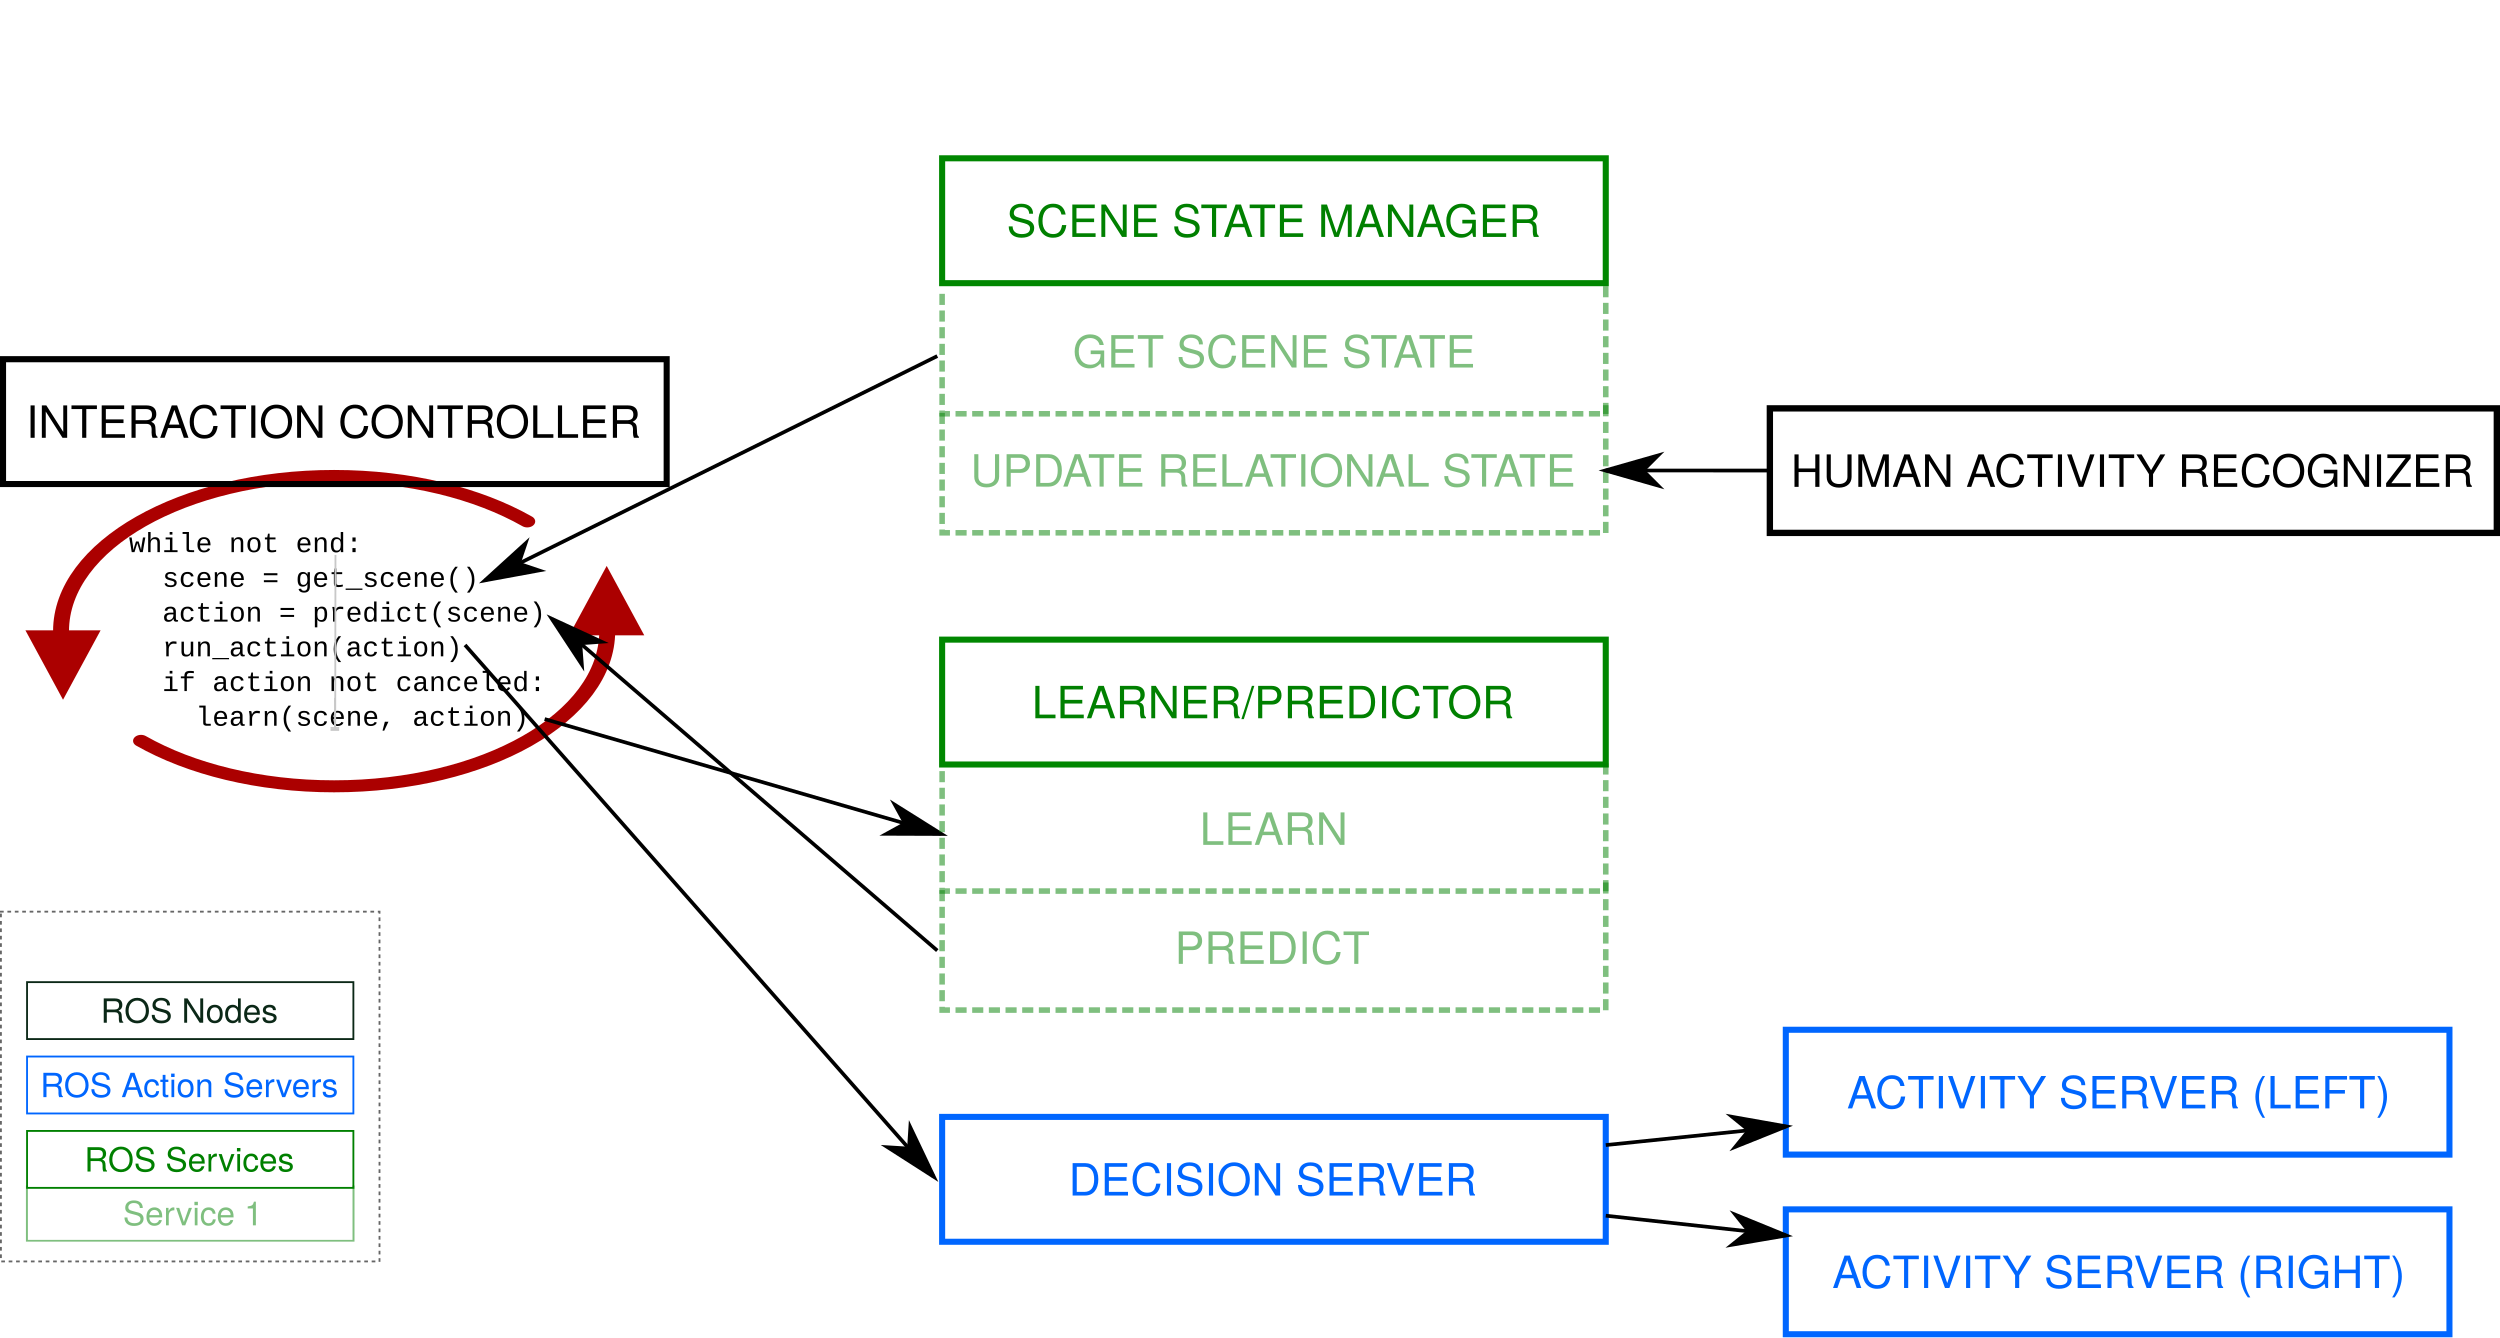
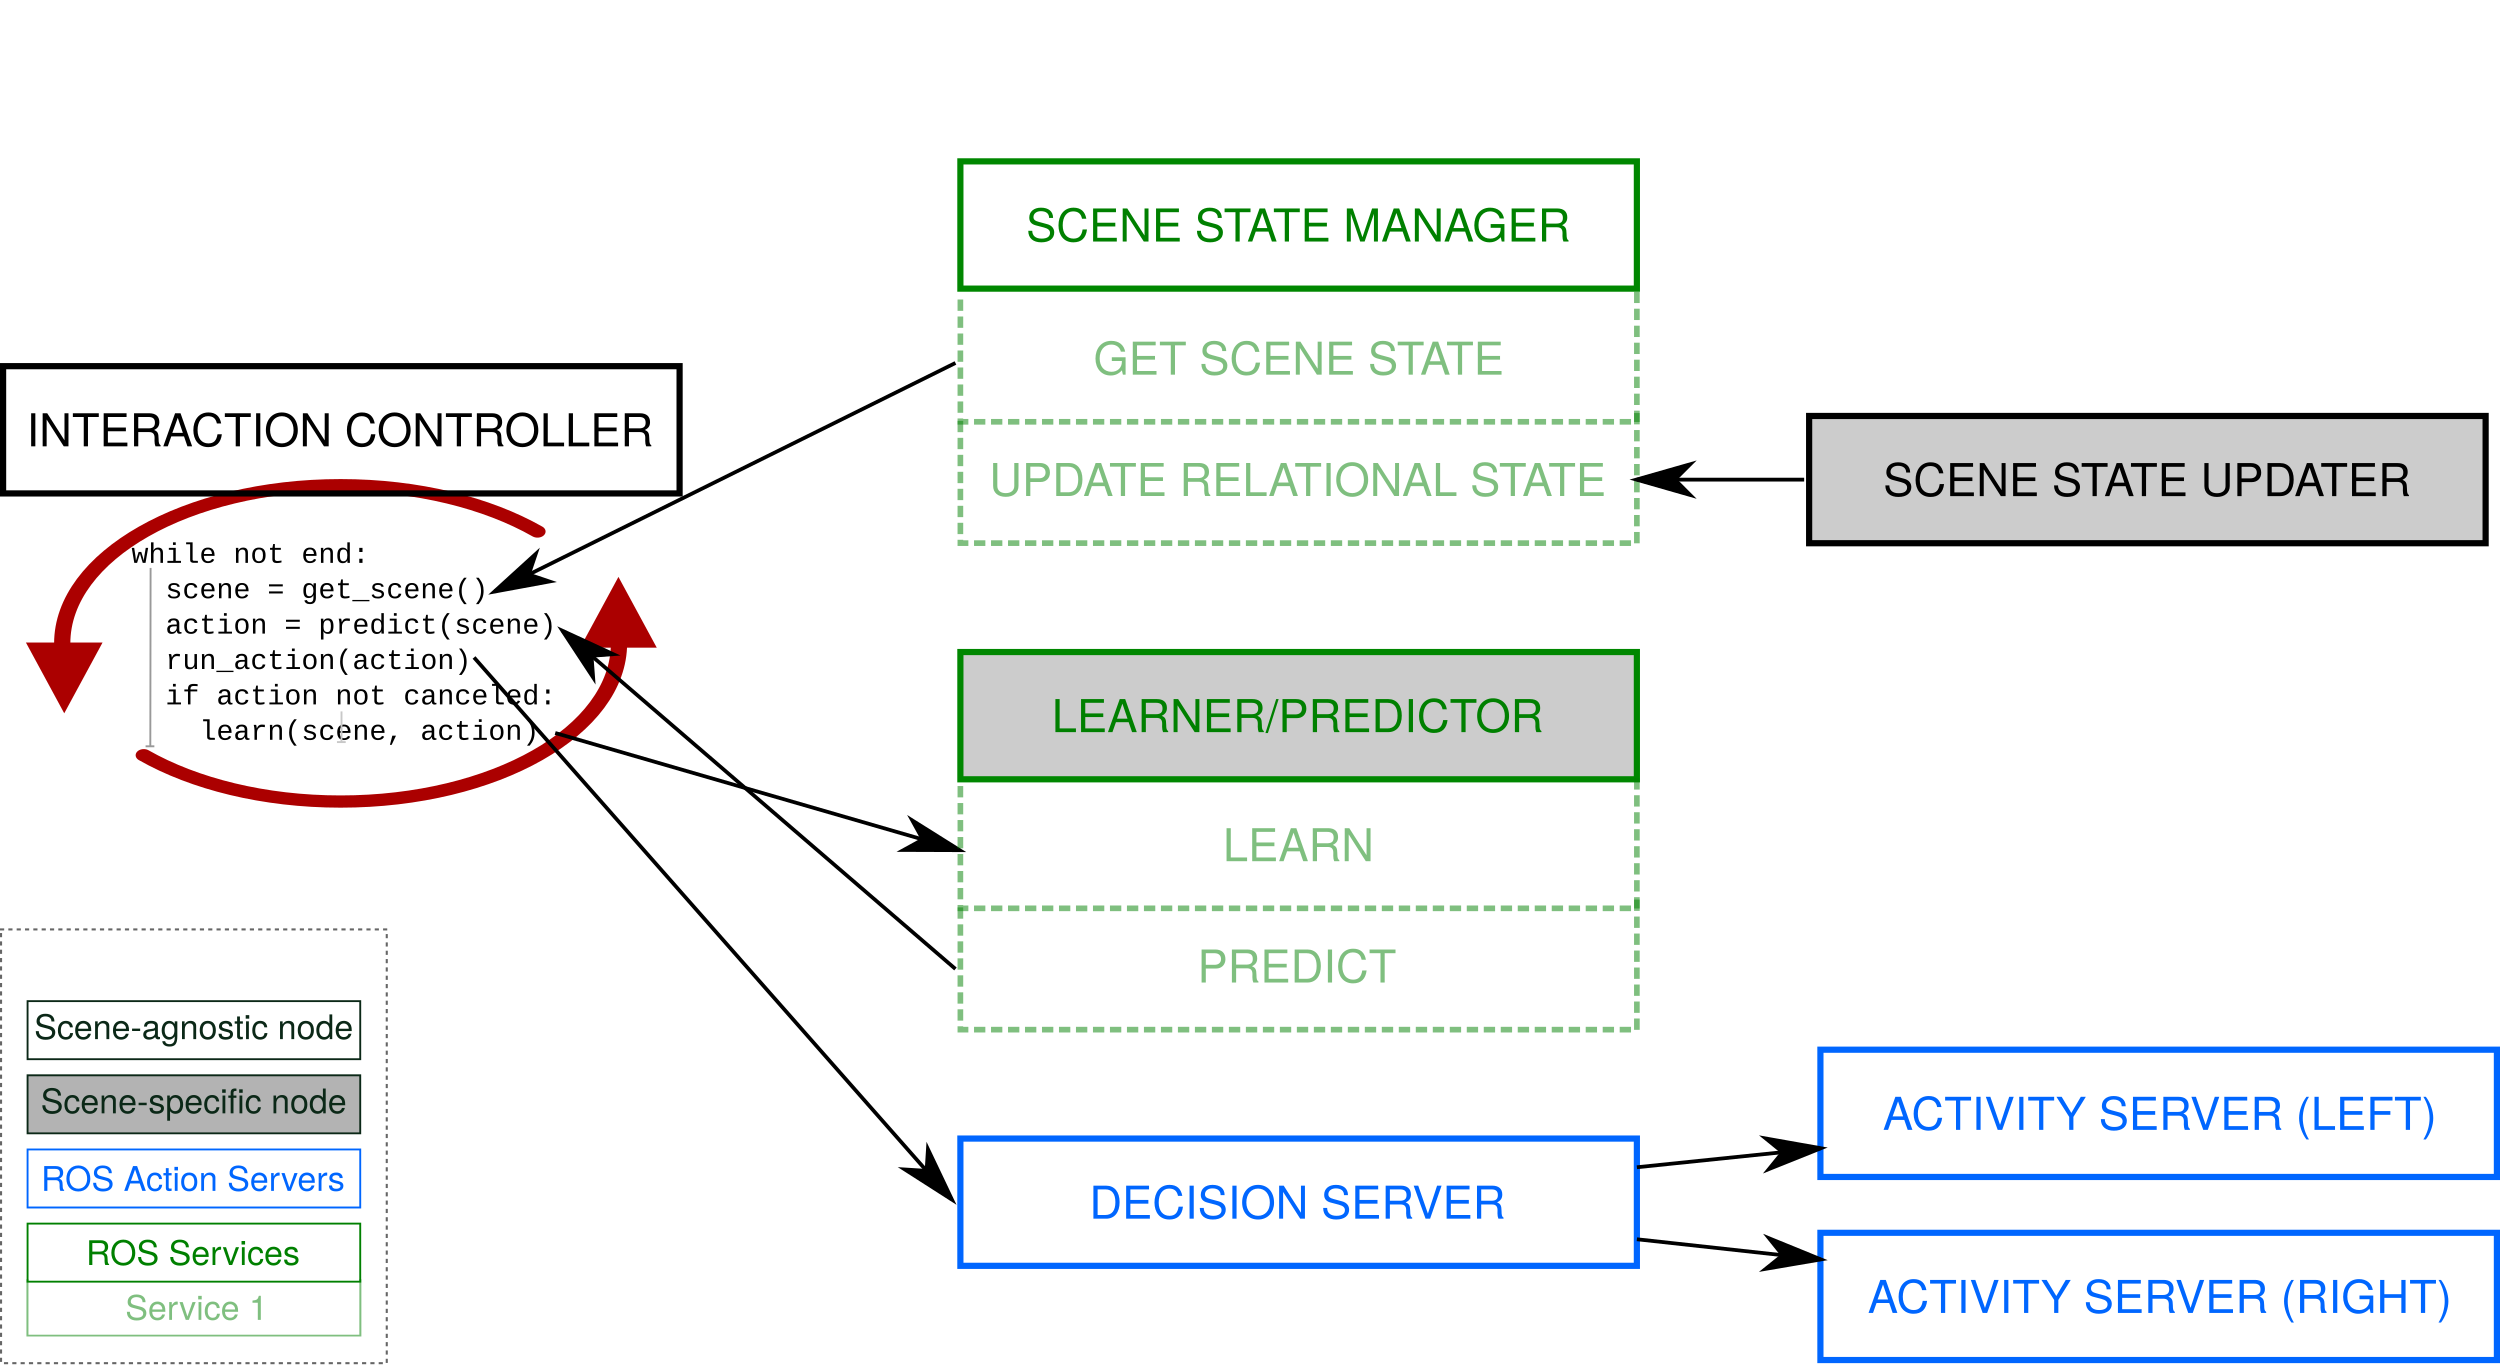
- <svg xmlns="http://www.w3.org/2000/svg" width="1349.862" height="722.034" id="svg2" version="1.1">
+ <svg xmlns="http://www.w3.org/2000/svg" width="1324.204" height="722.603" id="svg2" version="1.1">
  <defs id="defs4">
    <marker orient="auto" refY="0" refX="0" id="Arrow1Lend" style="overflow:visible">
      <path id="path5091" d="M 0,0 5,-5 -12.5,0 5,5 0,0 z" style="fill-rule:evenodd;stroke:#000000;stroke-width:1pt" transform="matrix(-0.8,0,0,-0.8,-10,0)" />
    </marker>
    <marker orient="auto" refY="0" refX="0" id="Arrow1Lstart" style="overflow:visible">
      <path id="path5088" d="M 0,0 5,-5 -12.5,0 5,5 0,0 z" style="fill-rule:evenodd;stroke:#000000;stroke-width:1pt" transform="matrix(0.8,0,0,0.8,10,0)" />
    </marker>
  </defs>
-   <g id="layer1" transform="translate(-65.91768,-30.1098)">
+   <g id="layer1" transform="translate(-65.91766,-30.1098)">
    <g id="g3845" transform="translate(54.28571,133.2213)">
-       <g id="g4583">
-         <g id="g4430" transform="matrix(2.115582,0,0,1.595064,-280.2431,-134.1849)">
-           <path id="path2991" d="m 153.543,233.128 c 0,-14.505 7.801,-27.637 20.415,-37.143 12.613,-9.506 30.038,-15.385 49.286,-15.385 19.247,0 36.672,5.879 49.286,15.385 m 20.415,37.143 c 0,29.01 -31.206,52.528 -69.701,52.528 -19.247,0 -36.672,-5.879 -49.286,-15.385" style="fill:none;stroke:#ab0000;stroke-width:4.064;stroke-linecap:round;stroke-linejoin:round;stroke-miterlimit:10;stroke-opacity:1;stroke-dashoffset:0" />
-           <path id="path4402" d="m 292.805,212.207 -8.945,21.912 17.889,0 z" style="fill:#ab0000;fill-opacity:1;stroke:#ab0000;stroke-width:0.874px;stroke-linecap:butt;stroke-linejoin:miter;stroke-opacity:1" />
-           <path id="path4402-9" d="m 154.048,255.196 -8.945,-21.912 17.889,0 z" style="fill:#ab0000;fill-opacity:1;stroke:#ab0000;stroke-width:0.874px;stroke-linecap:butt;stroke-linejoin:miter;stroke-opacity:1" />
-         </g>
-         <text xml:space="preserve" style="font-size:40px;font-style:normal;font-variant:normal;font-weight:normal;font-stretch:normal;line-height:125%;letter-spacing:0px;word-spacing:0px;fill:#000000;fill-opacity:1;stroke:none;font-family:Liberation Mono;-inkscape-font-specification:Liberation Mono" x="81.263" y="195.011" id="text4447">
-           <tspan id="tspan4449" x="81.263" y="195.011" style="font-size:15px">while not end:</tspan>
-           <tspan x="81.263" y="213.761" id="tspan4455" style="font-size:15px">  scene = get_scene()</tspan>
-           <tspan x="81.263" y="232.511" style="font-size:15px" id="tspan4457">  action = predict(scene)</tspan>
-           <tspan x="81.263" y="251.261" style="font-size:15px" id="tspan4459">  run_action(action)</tspan>
-           <tspan x="81.263" y="270.011" style="font-size:15px" id="tspan4461">  if action not canceled:</tspan>
-           <tspan x="81.263" y="288.761" style="font-size:15px" id="tspan4463">    learn(scene, action)</tspan>
-           <tspan x="81.263" y="307.511" id="tspan4453" style="font-size:15px" />
-           <tspan x="81.263" y="326.261" id="tspan4451" style="font-size:15px" />
-         </text>
-         <path style="fill:none;stroke:#c8c8c8;stroke-width:1px;stroke-linecap:butt;stroke-linejoin:miter;stroke-opacity:1" d="m 192.523,273.705 0,16.25 -2.411,0 4.643,0 0,0" id="path4486" />
-         <path style="fill:none;stroke:#c8c8c8;stroke-width:1px;stroke-linecap:butt;stroke-linejoin:miter;stroke-opacity:1" d="m 192.766,196.509 -0.148,94.494 -2.505,0 4.643,0 0,0" id="path4486-5" />
+       <g transform="matrix(2.115582,0,0,1.595064,-280.2431,-134.1849)" id="g4430">
+         <path style="fill:none;stroke:#ab0000;stroke-width:4.064;stroke-linecap:round;stroke-linejoin:round;stroke-miterlimit:10;stroke-opacity:1;stroke-dashoffset:0" d="m 153.543,233.128 c 0,-14.505 7.801,-27.637 20.415,-37.143 12.613,-9.506 30.038,-15.385 49.286,-15.385 19.247,0 36.672,5.879 49.286,15.385 m 20.415,37.143 c 0,29.01 -31.206,52.528 -69.701,52.528 -19.247,0 -36.672,-5.879 -49.286,-15.385" id="path2991" />
+         <path style="fill:#ab0000;fill-opacity:1;stroke:#ab0000;stroke-width:0.874px;stroke-linecap:butt;stroke-linejoin:miter;stroke-opacity:1" d="m 292.805,212.207 -8.945,21.912 17.889,0 z" id="path4402" />
+         <path style="fill:#ab0000;fill-opacity:1;stroke:#ab0000;stroke-width:0.874px;stroke-linecap:butt;stroke-linejoin:miter;stroke-opacity:1" d="m 154.048,255.196 -8.945,-21.912 17.889,0 z" id="path4402-9" />
      </g>
+       <text id="text4447" y="195.011" x="81.263" style="font-size:40px;font-style:normal;font-variant:normal;font-weight:normal;font-stretch:normal;line-height:125%;letter-spacing:0px;word-spacing:0px;fill:#000000;fill-opacity:1;stroke:none;font-family:Liberation Mono;-inkscape-font-specification:Liberation Mono" xml:space="preserve">
+         <tspan style="font-size:15px" y="195.011" x="81.263" id="tspan4449">while not end:</tspan>
+         <tspan style="font-size:15px" id="tspan4455" y="213.761" x="81.263">  scene = get_scene()</tspan>
+         <tspan id="tspan4457" style="font-size:15px" y="232.511" x="81.263">  action = predict(scene)</tspan>
+         <tspan id="tspan4459" style="font-size:15px" y="251.261" x="81.263">  run_action(action)</tspan>
+         <tspan id="tspan4461" style="font-size:15px" y="270.011" x="81.263">  if action not canceled:</tspan>
+         <tspan id="tspan4463" style="font-size:15px" y="288.761" x="81.263">    learn(scene, action)</tspan>
+         <tspan style="font-size:15px" id="tspan4453" y="307.511" x="81.263" />
+         <tspan style="font-size:15px" id="tspan4451" y="326.261" x="81.263" />
+       </text>
+       <path id="path4486" d="m 192.523,273.705 0,16.25 -2.411,0 4.643,0 0,0" style="fill:none;stroke:#c8c8c8;stroke-width:1px;stroke-linecap:butt;stroke-linejoin:miter;stroke-opacity:1" />
+       <path id="path4486-5" d="m 91.4,197.698 -0.148,94.494 -2.505,0 4.643,0 0,0" style="fill:none;stroke:#999999;stroke-width:1px;stroke-linecap:butt;stroke-linejoin:miter;stroke-opacity:1" />
      <g id="g4600">
        <text xml:space="preserve" style="font-size:40px;font-style:normal;font-variant:normal;font-weight:300;font-stretch:normal;line-height:125%;letter-spacing:0px;word-spacing:0px;fill:#000000;fill-opacity:1;stroke:none;font-family:Lato;-inkscape-font-specification:Lato Light" x="25.727" y="133.285" id="text4435">
          <tspan id="tspan4437" x="25.727" y="133.285" style="font-size:24px;font-style:normal;font-variant:normal;font-weight:normal;font-stretch:normal;font-family:TeX Gyre Heros;-inkscape-font-specification:TeX Gyre Heros">INTERACTION CONTROLLER</tspan>
        </text>
        <rect style="fill:none;stroke:#000000;stroke-width:3.277;stroke-linecap:round;stroke-linejoin:miter;stroke-miterlimit:10;stroke-opacity:1;stroke-dasharray:none;stroke-dashoffset:0" id="rect4544" width="358.327" height="67.403" x="13.271" y="90.836" />
      </g>
      <path style="fill:none;stroke:#000000;stroke-width:2;stroke-linecap:butt;stroke-linejoin:miter;stroke-miterlimit:4;stroke-opacity:1;stroke-dasharray:none;marker-end:url(#Arrow1Lend);display:inline" d="M 572,222.362 328,343.362" id="path7018" transform="translate(-54.28571,-133.2213)" />
      <path style="fill:none;stroke:#000000;stroke-width:2;stroke-linecap:butt;stroke-linejoin:miter;stroke-miterlimit:4;stroke-opacity:1;stroke-dasharray:none;marker-end:url(#Arrow1Lend);display:inline" d="M 572,543.362 364,364.362" id="path7208" transform="translate(-54.28571,-133.2213)" />
      <path style="fill:none;stroke:#000000;stroke-width:2;stroke-linecap:butt;stroke-linejoin:miter;stroke-miterlimit:4;stroke-opacity:1;stroke-dasharray:none;marker-end:url(#Arrow1Lend)" d="M 317,378.362 570,665.362" id="path7394" transform="translate(-54.28571,-133.2213)" />
      <path style="fill:none;stroke:#000000;stroke-width:2;stroke-linecap:butt;stroke-linejoin:miter;stroke-miterlimit:4;stroke-opacity:1;stroke-dasharray:none;marker-end:url(#Arrow1Lend);display:inline" d="m 360,418.362 214,62" id="path7764" transform="translate(-54.28571,-133.2213)" />
    </g>
    <g id="g4246" transform="translate(23.70712,185.262)">
      <text id="text4435-9-0" y="490.374" x="619.228" style="font-size:40px;font-style:normal;font-variant:normal;font-weight:300;font-stretch:normal;line-height:125%;letter-spacing:0px;word-spacing:0px;fill:#0066ff;fill-opacity:1;stroke:none;font-family:Lato;-inkscape-font-specification:Lato Light" xml:space="preserve">
        <tspan style="font-size:24px;font-style:normal;font-variant:normal;font-weight:normal;font-stretch:normal;fill:#0066ff;font-family:TeX Gyre Heros;-inkscape-font-specification:TeX Gyre Heros" y="490.374" x="619.228" id="tspan4437-9-8">DECISION SERVER</tspan>
      </text>
      <rect y="447.925" x="550.905" height="67.403" width="358.327" id="rect4544-7-4" style="fill:none;stroke:#0066ff;stroke-width:3.277;stroke-linecap:round;stroke-linejoin:miter;stroke-miterlimit:10;stroke-opacity:1;stroke-dasharray:none;stroke-dashoffset:0" />
    </g>
    <g id="g4226" transform="translate(11.31371,185.262)">
      <text id="text4435-9-0-5" y="443.315" x="1051.902" style="font-size:40px;font-style:normal;font-variant:normal;font-weight:300;font-stretch:normal;line-height:125%;letter-spacing:0px;word-spacing:0px;fill:#0066ff;fill-opacity:1;stroke:none;font-family:Lato;-inkscape-font-specification:Lato Light" xml:space="preserve">
        <tspan style="font-size:24px;font-style:normal;font-variant:normal;font-weight:normal;font-stretch:normal;fill:#0066ff;font-family:TeX Gyre Heros;-inkscape-font-specification:TeX Gyre Heros" y="443.315" x="1051.902" id="tspan4437-9-8-0">ACTIVITY SERVER (LEFT)</tspan>
      </text>
      <rect y="400.866" x="1018.843" height="67.403" width="358.327" id="rect4544-7-4-6" style="fill:none;stroke:#0066ff;stroke-width:3.277;stroke-linecap:round;stroke-linejoin:miter;stroke-miterlimit:10;stroke-opacity:1;stroke-dasharray:none;stroke-dashoffset:0" />
    </g>
    <g id="g4231" transform="translate(11.31371,185.262)">
      <text id="text4435-9-0-5-4" y="540.29" x="1043.933" style="font-size:40px;font-style:normal;font-variant:normal;font-weight:300;font-stretch:normal;line-height:125%;letter-spacing:0px;word-spacing:0px;fill:#0066ff;fill-opacity:1;stroke:none;font-family:Lato;-inkscape-font-specification:Lato Light" xml:space="preserve">
        <tspan style="font-size:24px;font-style:normal;font-variant:normal;font-weight:normal;font-stretch:normal;fill:#0066ff;font-family:TeX Gyre Heros;-inkscape-font-specification:TeX Gyre Heros" y="540.29" x="1043.933" id="tspan4437-9-8-0-5">ACTIVITY SERVER (RIGHT)</tspan>
      </text>
      <rect y="497.84" x="1018.843" height="67.403" width="358.327" id="rect4544-7-4-6-3" style="fill:none;stroke:#0066ff;stroke-width:3.277;stroke-linecap:round;stroke-linejoin:miter;stroke-miterlimit:10;stroke-opacity:1;stroke-dasharray:none;stroke-dashoffset:0" />
    </g>
    <g id="g5060">
-       <text id="text4435-9-6" y="417.932" x="623.027" style="font-size:40px;font-style:normal;font-variant:normal;font-weight:300;font-stretch:normal;line-height:125%;letter-spacing:0px;word-spacing:0px;fill:#008000;fill-opacity:1;stroke:none;font-family:Lato;-inkscape-font-specification:Lato Light" xml:space="preserve">
-         <tspan style="font-size:24px;font-style:normal;font-variant:normal;font-weight:normal;font-stretch:normal;fill:#008000;font-family:TeX Gyre Heros;-inkscape-font-specification:TeX Gyre Heros" y="417.932" x="623.027" id="tspan4437-9-0">LEARNER/PREDICTOR</tspan>
+       <rect y="375.482" x="574.612" height="67.403" width="358.327" id="rect4544-7-7" style="fill:#cccccc;stroke:#008700;stroke-width:3.277;stroke-linecap:round;stroke-linejoin:miter;stroke-miterlimit:10;stroke-opacity:1;stroke-dasharray:none;stroke-dashoffset:0" />
+       <text id="text4435-9-6" y="417.908" x="623.027" style="font-size:40px;font-style:normal;font-variant:normal;font-weight:300;font-stretch:normal;line-height:125%;letter-spacing:0px;word-spacing:0px;fill:#008000;fill-opacity:1;stroke:none;font-family:Lato;-inkscape-font-specification:Lato Light" xml:space="preserve">
+         <tspan style="font-size:24px;font-style:normal;font-variant:normal;font-weight:normal;font-stretch:normal;fill:#008000;font-family:TeX Gyre Heros;-inkscape-font-specification:TeX Gyre Heros" y="417.908" x="623.027" id="tspan4437-9-0">LEARNER/PREDICTOR</tspan>
      </text>
-       <rect y="375.482" x="574.612" height="67.403" width="358.327" id="rect4544-7-7" style="fill:none;stroke:#008700;stroke-width:3.277;stroke-linecap:round;stroke-linejoin:miter;stroke-miterlimit:10;stroke-opacity:1;stroke-dasharray:none;stroke-dashoffset:0" />
    </g>
    <g id="g5065">
      <g style="fill:none;stroke:#008000;stroke-width:3;stroke-linecap:square;stroke-linejoin:miter;stroke-miterlimit:4;stroke-opacity:0.502;stroke-dasharray:3, 6;stroke-dashoffset:0" transform="translate(144.6538,328.2454)" id="g4657-9-9-6">
        <path id="rect4544-7-7-2-6" d="m 788.285,115.584 0,67.403 -358.327,0 0,-67.403" style="stroke:#008000;stroke-opacity:0.502;stroke-dasharray:3, 6;stroke-dashoffset:0" />
      </g>
      <text id="text4435-9-6-0" y="486.279" x="713.681" style="font-size:40px;font-style:normal;font-variant:normal;font-weight:300;font-stretch:normal;line-height:125%;letter-spacing:0px;word-spacing:0px;fill:#008000;fill-opacity:0.502;stroke:none;font-family:Lato;-inkscape-font-specification:Lato Light" xml:space="preserve">
        <tspan style="font-size:24px;font-style:normal;font-variant:normal;font-weight:normal;font-stretch:normal;fill:#008000;fill-opacity:0.502;font-family:TeX Gyre Heros;-inkscape-font-specification:TeX Gyre Heros" y="486.279" x="713.681" id="tspan4437-9-0-3">LEARN</tspan>
      </text>
    </g>
    <g id="g5075">
      <g style="fill:none;stroke:#008000;stroke-width:3;stroke-linecap:square;stroke-linejoin:miter;stroke-miterlimit:4;stroke-opacity:0.502;stroke-dasharray:3, 6;stroke-dashoffset:0" transform="translate(144.6538,392.5095)" id="g4657-9-9-6-2">
        <path id="rect4544-7-7-2-6-0" d="m 788.285,115.584 0,67.403 -358.327,0 0,-67.403" style="stroke:#008000;stroke-opacity:0.502;stroke-dasharray:3, 6;stroke-dashoffset:0" />
      </g>
      <g id="g5071">
        <text xml:space="preserve" style="font-size:40px;font-style:normal;font-variant:normal;font-weight:300;font-stretch:normal;line-height:125%;letter-spacing:0px;word-spacing:0px;fill:#008000;fill-opacity:0.502;stroke:none;font-family:Lato;-inkscape-font-specification:Lato Light" x="700.193" y="550.543" id="text4435-9-6-0-4">
          <tspan id="tspan4437-9-0-3-0" x="700.193" y="550.543" style="font-size:24px;font-style:normal;font-variant:normal;font-weight:normal;font-stretch:normal;fill:#008000;fill-opacity:0.502;font-family:TeX Gyre Heros;-inkscape-font-specification:TeX Gyre Heros">PREDICT</tspan>
        </text>
      </g>
    </g>
    <flowRoot xml:space="preserve" id="flowRoot4161" style="font-size:20px;font-style:normal;font-variant:normal;font-weight:300;font-stretch:normal;line-height:125%;letter-spacing:0px;word-spacing:0px;fill:#000000;fill-opacity:1;stroke:none;font-family:Lato;-inkscape-font-specification:Lato Light" transform="translate(1.97292,1.428549)">
      <flowRegion id="flowRegion4163">
        <rect id="rect4165" width="748.571" height="78.571" x="467.143" y="16.648" />
      </flowRegion>
      <flowPara id="flowPara4167" style="font-size:40px">Third Hand Robot Infrastructure</flowPara>
    </flowRoot>
    <g id="g4828" transform="translate(-582.1377,-257.3869)">
-       <g transform="translate(0.1468179,0)" id="g4758" style="stroke-width:1;stroke-miterlimit:4;stroke-dasharray:none">
-         <g id="g4621" transform="translate(6.520325,-2.901484)" style="stroke-width:1;stroke-miterlimit:4;stroke-dasharray:none">
+       <g id="g3282" transform="translate(1.499964,0)">
+         <g id="g4621" transform="translate(5.167143,35.48814)" style="stroke-width:1;stroke-miterlimit:4;stroke-dasharray:none">
          <text id="text4435-9-0-8" y="882.79" x="663.136" style="font-size:40px;font-style:normal;font-variant:normal;font-weight:300;font-stretch:normal;line-height:125%;letter-spacing:0px;word-spacing:0px;fill:#0066ff;fill-opacity:1;stroke:none;font-family:Lato;-inkscape-font-specification:Lato Light" xml:space="preserve">
            <tspan style="font-size:18px;font-style:normal;font-variant:normal;font-weight:normal;font-stretch:normal;fill:#0066ff;font-family:TeX Gyre Heros;-inkscape-font-specification:TeX Gyre Heros" y="882.79" x="663.136" id="tspan4437-9-8-3">ROS Action Servers</tspan>
          </text>
          <rect y="860.858" x="655.992" height="30.742" width="176.204" id="rect4544-7-4-0" style="fill:none;stroke:#0066ff;stroke-width:1;stroke-linecap:round;stroke-linejoin:miter;stroke-miterlimit:4;stroke-opacity:1;stroke-dasharray:none;stroke-dashoffset:0" />
        </g>
-         <g id="g4616" transform="translate(6.520325,5.4732295e-6)" style="stroke-width:1;stroke-miterlimit:4;stroke-dasharray:none">
-           <text id="text4435-9-0-8-8" y="839.72" x="695.726" style="font-size:40px;font-style:normal;font-variant:normal;font-weight:300;font-stretch:normal;line-height:125%;letter-spacing:0px;word-spacing:0px;fill:#0b2817;fill-opacity:1;stroke:none;font-family:Lato;-inkscape-font-specification:Lato Light" xml:space="preserve">
-             <tspan style="font-size:18px;font-style:normal;font-variant:normal;font-weight:normal;font-stretch:normal;fill:#0b2817;font-family:TeX Gyre Heros;-inkscape-font-specification:TeX Gyre Heros" y="839.72" x="695.726" id="tspan4437-9-8-3-2">ROS Nodes</tspan>
+         <g transform="translate(-0.7937339,1.407672)" id="g3277">
+           <rect y="855.66" x="661.953" height="30.742" width="176.204" id="rect4544-7-4-0-4-2" style="fill:#b3b3b3;stroke:#0b2817;stroke-width:1;stroke-linecap:round;stroke-linejoin:miter;stroke-miterlimit:4;stroke-opacity:1;stroke-dasharray:none;stroke-dashoffset:0" />
+           <text id="text4435-9-0-8-8-1" y="875.792" x="668.911" style="font-size:40px;font-style:normal;font-variant:normal;font-weight:300;font-stretch:normal;line-height:125%;letter-spacing:0px;word-spacing:0px;fill:#0b2817;fill-opacity:1;stroke:none;font-family:Lato;-inkscape-font-specification:Lato Light" xml:space="preserve">
+             <tspan style="font-size:18px;font-style:normal;font-variant:normal;font-weight:normal;font-stretch:normal;fill:#0b2817;font-family:TeX Gyre Heros;-inkscape-font-specification:TeX Gyre Heros" y="875.792" x="668.911" id="tspan4437-9-8-3-2-2">Scene-specific node</tspan>
          </text>
-           <rect y="817.788" x="655.992" height="30.742" width="176.204" id="rect4544-7-4-0-4" style="fill:none;stroke:#0b2817;stroke-width:1;stroke-linecap:round;stroke-linejoin:miter;stroke-miterlimit:4;stroke-opacity:1;stroke-dasharray:none;stroke-dashoffset:0" />
        </g>
-         <g id="g4745" transform="translate(4.5,-14.25)" style="stroke-width:1;stroke-miterlimit:4;stroke-dasharray:none">
+         <g transform="translate(-1.499972,3.0454102e-6)" id="g3272">
+           <rect y="817.788" x="662.66" height="30.742" width="176.204" id="rect4544-7-4-0-4" style="fill:none;stroke:#0b2817;stroke-width:1;stroke-linecap:round;stroke-linejoin:miter;stroke-miterlimit:4;stroke-opacity:1;stroke-dasharray:none;stroke-dashoffset:0" />
+           <text id="text4435-9-0-8-8-1-7" y="837.92" x="666.154" style="font-size:40px;font-style:normal;font-variant:normal;font-weight:300;font-stretch:normal;line-height:125%;letter-spacing:0px;word-spacing:0px;fill:#0b2817;fill-opacity:1;stroke:none;font-family:Lato;-inkscape-font-specification:Lato Light" xml:space="preserve">
+             <tspan style="font-size:18px;font-style:normal;font-variant:normal;font-weight:normal;font-stretch:normal;fill:#0b2817;font-family:TeX Gyre Heros;-inkscape-font-specification:TeX Gyre Heros" y="837.92" x="666.154" id="tspan4437-9-8-3-2-2-6">Scene-agnostic node</tspan>
+           </text>
+         </g>
+         <g id="g4745" transform="translate(3.146837,23.25)" style="stroke-width:1;stroke-miterlimit:4;stroke-dasharray:none">
          <g id="g4702" style="stroke-width:1;stroke-miterlimit:4;stroke-dasharray:none">
            <text xml:space="preserve" style="font-size:40px;font-style:normal;font-variant:normal;font-weight:300;font-stretch:normal;line-height:125%;letter-spacing:0px;word-spacing:0px;fill:#008000;fill-opacity:1;stroke:none;font-family:Lato;-inkscape-font-specification:Lato Light" x="688.975" y="934.308" id="text4435-9-08">
              <tspan id="tspan4437-9-81" x="688.975" y="934.308" style="font-size:18px;font-style:normal;font-variant:normal;font-weight:normal;font-stretch:normal;fill:#008000;font-family:TeX Gyre Heros;-inkscape-font-specification:TeX Gyre Heros">ROS Services</tspan>
            </text>
            <rect style="fill:none;stroke:#008000;stroke-width:1;stroke-linecap:round;stroke-linejoin:miter;stroke-miterlimit:4;stroke-opacity:1;stroke-dasharray:none;stroke-dashoffset:0" id="rect4544-7-4-0-4-7" width="176.204" height="30.742" x="658.013" y="912.376" />
          </g>
          <g id="g4739" style="stroke-width:1;stroke-miterlimit:4;stroke-dasharray:none">
            <g id="g4657-9-9-6-0" transform="matrix(0.4921225,0,0,0.4358612,446.3521,891.931)" style="fill:none;stroke:#008000;stroke-width:2.159;stroke-linecap:square;stroke-linejoin:miter;stroke-miterlimit:4;stroke-opacity:0.502;stroke-dasharray:none;stroke-dashoffset:0">
              <path style="stroke:#008000;stroke-width:2.159;stroke-miterlimit:4;stroke-opacity:0.502;stroke-dasharray:none;stroke-dashoffset:0" d="m 788.285,115.584 0,67.403 -358.327,0 0,-67.403" id="rect4544-7-7-2-6-5" />
            </g>
            <text xml:space="preserve" style="font-size:40px;font-style:normal;font-variant:normal;font-weight:300;font-stretch:normal;line-height:125%;letter-spacing:0px;word-spacing:0px;fill:#008000;fill-opacity:0.502;stroke:none;font-family:Lato;-inkscape-font-specification:Lato Light" x="709.759" y="963.36" id="text4435-9-6-0-0">
              <tspan id="tspan4437-9-0-3-4" x="709.759" y="963.36" style="font-size:18px;font-style:normal;font-variant:normal;font-weight:normal;font-stretch:normal;fill:#008000;fill-opacity:0.502;font-family:TeX Gyre Heros;-inkscape-font-specification:TeX Gyre Heros">Service 1</tspan>
            </text>
          </g>
        </g>
      </g>
-       <rect y="779.743" x="648.555" height="188.856" width="204.412" id="rect4756" style="fill:none;stroke:#666666;stroke-width:1;stroke-linecap:square;stroke-linejoin:miter;stroke-miterlimit:4;stroke-opacity:1;stroke-dasharray:1, 3;stroke-dashoffset:0" />
+       <rect y="779.794" x="648.607" height="229.753" width="204.31" id="rect4756" style="fill:none;stroke:#666666;stroke-width:1.103;stroke-linecap:square;stroke-linejoin:miter;stroke-miterlimit:4;stroke-opacity:1;stroke-dasharray:1.103, 3.308;stroke-dashoffset:0" />
      <flowRoot transform="translate(47.72971,-6.717537)" style="font-size:20px;font-style:normal;font-variant:normal;font-weight:300;font-stretch:normal;line-height:125%;letter-spacing:0px;word-spacing:0px;fill:#666666;fill-opacity:1;stroke:none;font-family:Lato;-inkscape-font-specification:Lato Light" id="flowRoot4800" xml:space="preserve">
        <flowRegion id="flowRegion4802">
          <rect style="fill:#666666" y="787.551" x="671.751" height="27.224" width="154.149" id="rect4804" />
        </flowRegion>
        <flowPara style="font-weight:300;-inkscape-font-specification:Lato Light" id="flowPara4806">Legend</flowPara>
      </flowRoot>
-     </g>
-     <g id="g4600-0" transform="translate(1010.219,155.6522)">
-       <text id="text4435-6" y="137.326" x="22.638" style="font-size:40px;font-style:normal;font-variant:normal;font-weight:300;font-stretch:normal;line-height:125%;letter-spacing:0px;word-spacing:0px;fill:#000000;fill-opacity:1;stroke:none;font-family:Lato;-inkscape-font-specification:Lato Light" xml:space="preserve">
-         <tspan style="font-size:24px;font-style:normal;font-variant:normal;font-weight:normal;font-stretch:normal;font-family:TeX Gyre Heros;-inkscape-font-specification:TeX Gyre Heros" y="137.326" x="22.638" id="tspan4437-3">HUMAN ACTIVITY RECOGNIZER</tspan>
-       </text>
-       <rect y="94.951" x="11.325" height="67.254" width="392.523" id="rect4544-8" style="fill:none;stroke:#000000;stroke-width:3.426;stroke-linecap:round;stroke-linejoin:miter;stroke-miterlimit:10;stroke-opacity:1;stroke-dasharray:none;stroke-dashoffset:0" />
    </g>
    <g id="g4106" transform="translate(23.70711,0)">
      <text id="text4435-9" y="158.034" x="585.712" style="font-size:40px;font-style:normal;font-variant:normal;font-weight:300;font-stretch:normal;line-height:125%;letter-spacing:0px;word-spacing:0px;fill:#008000;fill-opacity:1;stroke:none;font-family:Lato;-inkscape-font-specification:Lato Light" xml:space="preserve">
        <tspan style="font-size:24px;font-style:normal;font-variant:normal;font-weight:normal;font-stretch:normal;fill:#008000;font-family:TeX Gyre Heros;-inkscape-font-specification:TeX Gyre Heros" y="158.034" x="585.712" id="tspan4437-9">SCENE STATE MANAGER</tspan>
      </text>
      <g transform="translate(120.9467,0)" id="g4657">
        <rect style="fill:none;stroke:#008700;stroke-width:3.277;stroke-linecap:round;stroke-linejoin:miter;stroke-miterlimit:10;stroke-opacity:1;stroke-dasharray:none;stroke-dashoffset:0" id="rect4544-7" width="358.327" height="67.403" x="429.959" y="115.584" />
      </g>
    </g>
    <g id="g5036">
      <g style="fill:none;stroke:#008000;stroke-width:3;stroke-linecap:square;stroke-linejoin:miter;stroke-miterlimit:4;stroke-opacity:0.502;stroke-dasharray:3, 6;stroke-dashoffset:0" transform="translate(144.6538,70.54131)" id="g4657-9-9-6-3">
        <path id="rect4544-7-7-2-6-8" d="m 788.285,115.584 0,67.403 -358.327,0 0,-67.403" style="stroke:#008000;stroke-opacity:0.502;stroke-dasharray:3, 6;stroke-dashoffset:0" />
      </g>
      <text id="text4435-9-6-0-8" y="228.575" x="645.111" style="font-size:40px;font-style:normal;font-variant:normal;font-weight:300;font-stretch:normal;line-height:125%;letter-spacing:0px;word-spacing:0px;fill:#008000;fill-opacity:0.502;stroke:none;font-family:Lato;-inkscape-font-specification:Lato Light" xml:space="preserve">
        <tspan style="font-size:24px;font-style:normal;font-variant:normal;font-weight:normal;font-stretch:normal;fill:#008000;fill-opacity:0.502;font-family:TeX Gyre Heros;-inkscape-font-specification:TeX Gyre Heros" y="228.575" x="645.111" id="tspan4437-9-0-3-3">GET SCENE STATE</tspan>
      </text>
    </g>
    <g id="g5042">
      <g id="g4992">
        <g id="g4657-9-9-6-2-1" transform="translate(144.6538,134.8054)" style="fill:none;stroke:#008000;stroke-width:3;stroke-linecap:square;stroke-linejoin:miter;stroke-miterlimit:4;stroke-opacity:0.502;stroke-dasharray:3, 6;stroke-dashoffset:0">
          <path style="stroke:#008000;stroke-opacity:0.502;stroke-dasharray:3, 6;stroke-dashoffset:0" d="m 788.285,115.584 0,67.403 -358.327,0 0,-67.403" id="rect4544-7-7-2-6-0-8" />
        </g>
        <text xml:space="preserve" style="font-size:40px;font-style:normal;font-variant:normal;font-weight:300;font-stretch:normal;line-height:125%;letter-spacing:0px;word-spacing:0px;fill:#008000;fill-opacity:0.502;stroke:none;font-family:Lato;-inkscape-font-specification:Lato Light" x="589.915" y="292.839" id="text4435-9-6-0-4-6">
          <tspan id="tspan4437-9-0-3-0-9" x="589.915" y="292.839" style="font-size:24px;font-style:normal;font-variant:normal;font-weight:normal;font-stretch:normal;fill:#008000;fill-opacity:0.502;font-family:TeX Gyre Heros;-inkscape-font-specification:TeX Gyre Heros">UPDATE RELATIONAL STATE</tspan>
        </text>
      </g>
    </g>
    <path style="fill:none;stroke:#000000;stroke-width:2;stroke-linecap:butt;stroke-linejoin:miter;stroke-miterlimit:4;stroke-opacity:1;stroke-dasharray:none;stroke-dashoffset:0;marker-start:none;marker-end:url(#Arrow1Lend)" d="m 1021.543,284.171 -88.604,-0.026" id="path5530" transform="translate(0,-2.2302535e-5)" />
    <path style="fill:none;stroke:#000000;stroke-width:2;stroke-linecap:butt;stroke-linejoin:miter;stroke-miterlimit:4;stroke-opacity:1;stroke-dasharray:none;marker-mid:none;marker-end:url(#Arrow1Lend)" d="m 932.939,648.38 97.217,-10.043" id="path6276" transform="translate(0,-2.2302535e-5)" />
    <path style="fill:none;stroke:#000000;stroke-width:2;stroke-linecap:butt;stroke-linejoin:miter;stroke-miterlimit:4;stroke-opacity:1;stroke-dasharray:none;marker-end:url(#Arrow1Lend)" d="m 932.939,686.52 97.217,10.652" id="path6278" transform="translate(0,-2.2302535e-5)" />
+     <g id="g3180" transform="translate(-26.57233,21.00931)">
+       <g style="fill:#cccccc;stroke:#000000" transform="translate(31.91172,-171.4235)" id="g4226-4">
+         <rect style="fill:#cccccc;stroke:#000000;stroke-width:3.277;stroke-linecap:round;stroke-linejoin:miter;stroke-miterlimit:10;stroke-opacity:1;stroke-dasharray:none;stroke-dashoffset:0" id="rect4544-7-4-6-0" width="358.327" height="67.403" x="1018.843" y="400.866" />
+       </g>
+       <text xml:space="preserve" style="font-size:40px;font-style:normal;font-variant:normal;font-weight:300;font-stretch:normal;line-height:125%;letter-spacing:0px;word-spacing:0px;fill:#000000;fill-opacity:1;stroke:none;font-family:Lato;-inkscape-font-specification:Lato Light" x="1089.967" y="271.892" id="text4435-6">
+         <tspan id="tspan4437-3" x="1089.967" y="271.892" style="font-size:24px;font-style:normal;font-variant:normal;font-weight:normal;font-stretch:normal;font-family:TeX Gyre Heros;-inkscape-font-specification:TeX Gyre Heros">SCENE STATE UPDATER</tspan>
+       </text>
+     </g>
  </g>
</svg>
